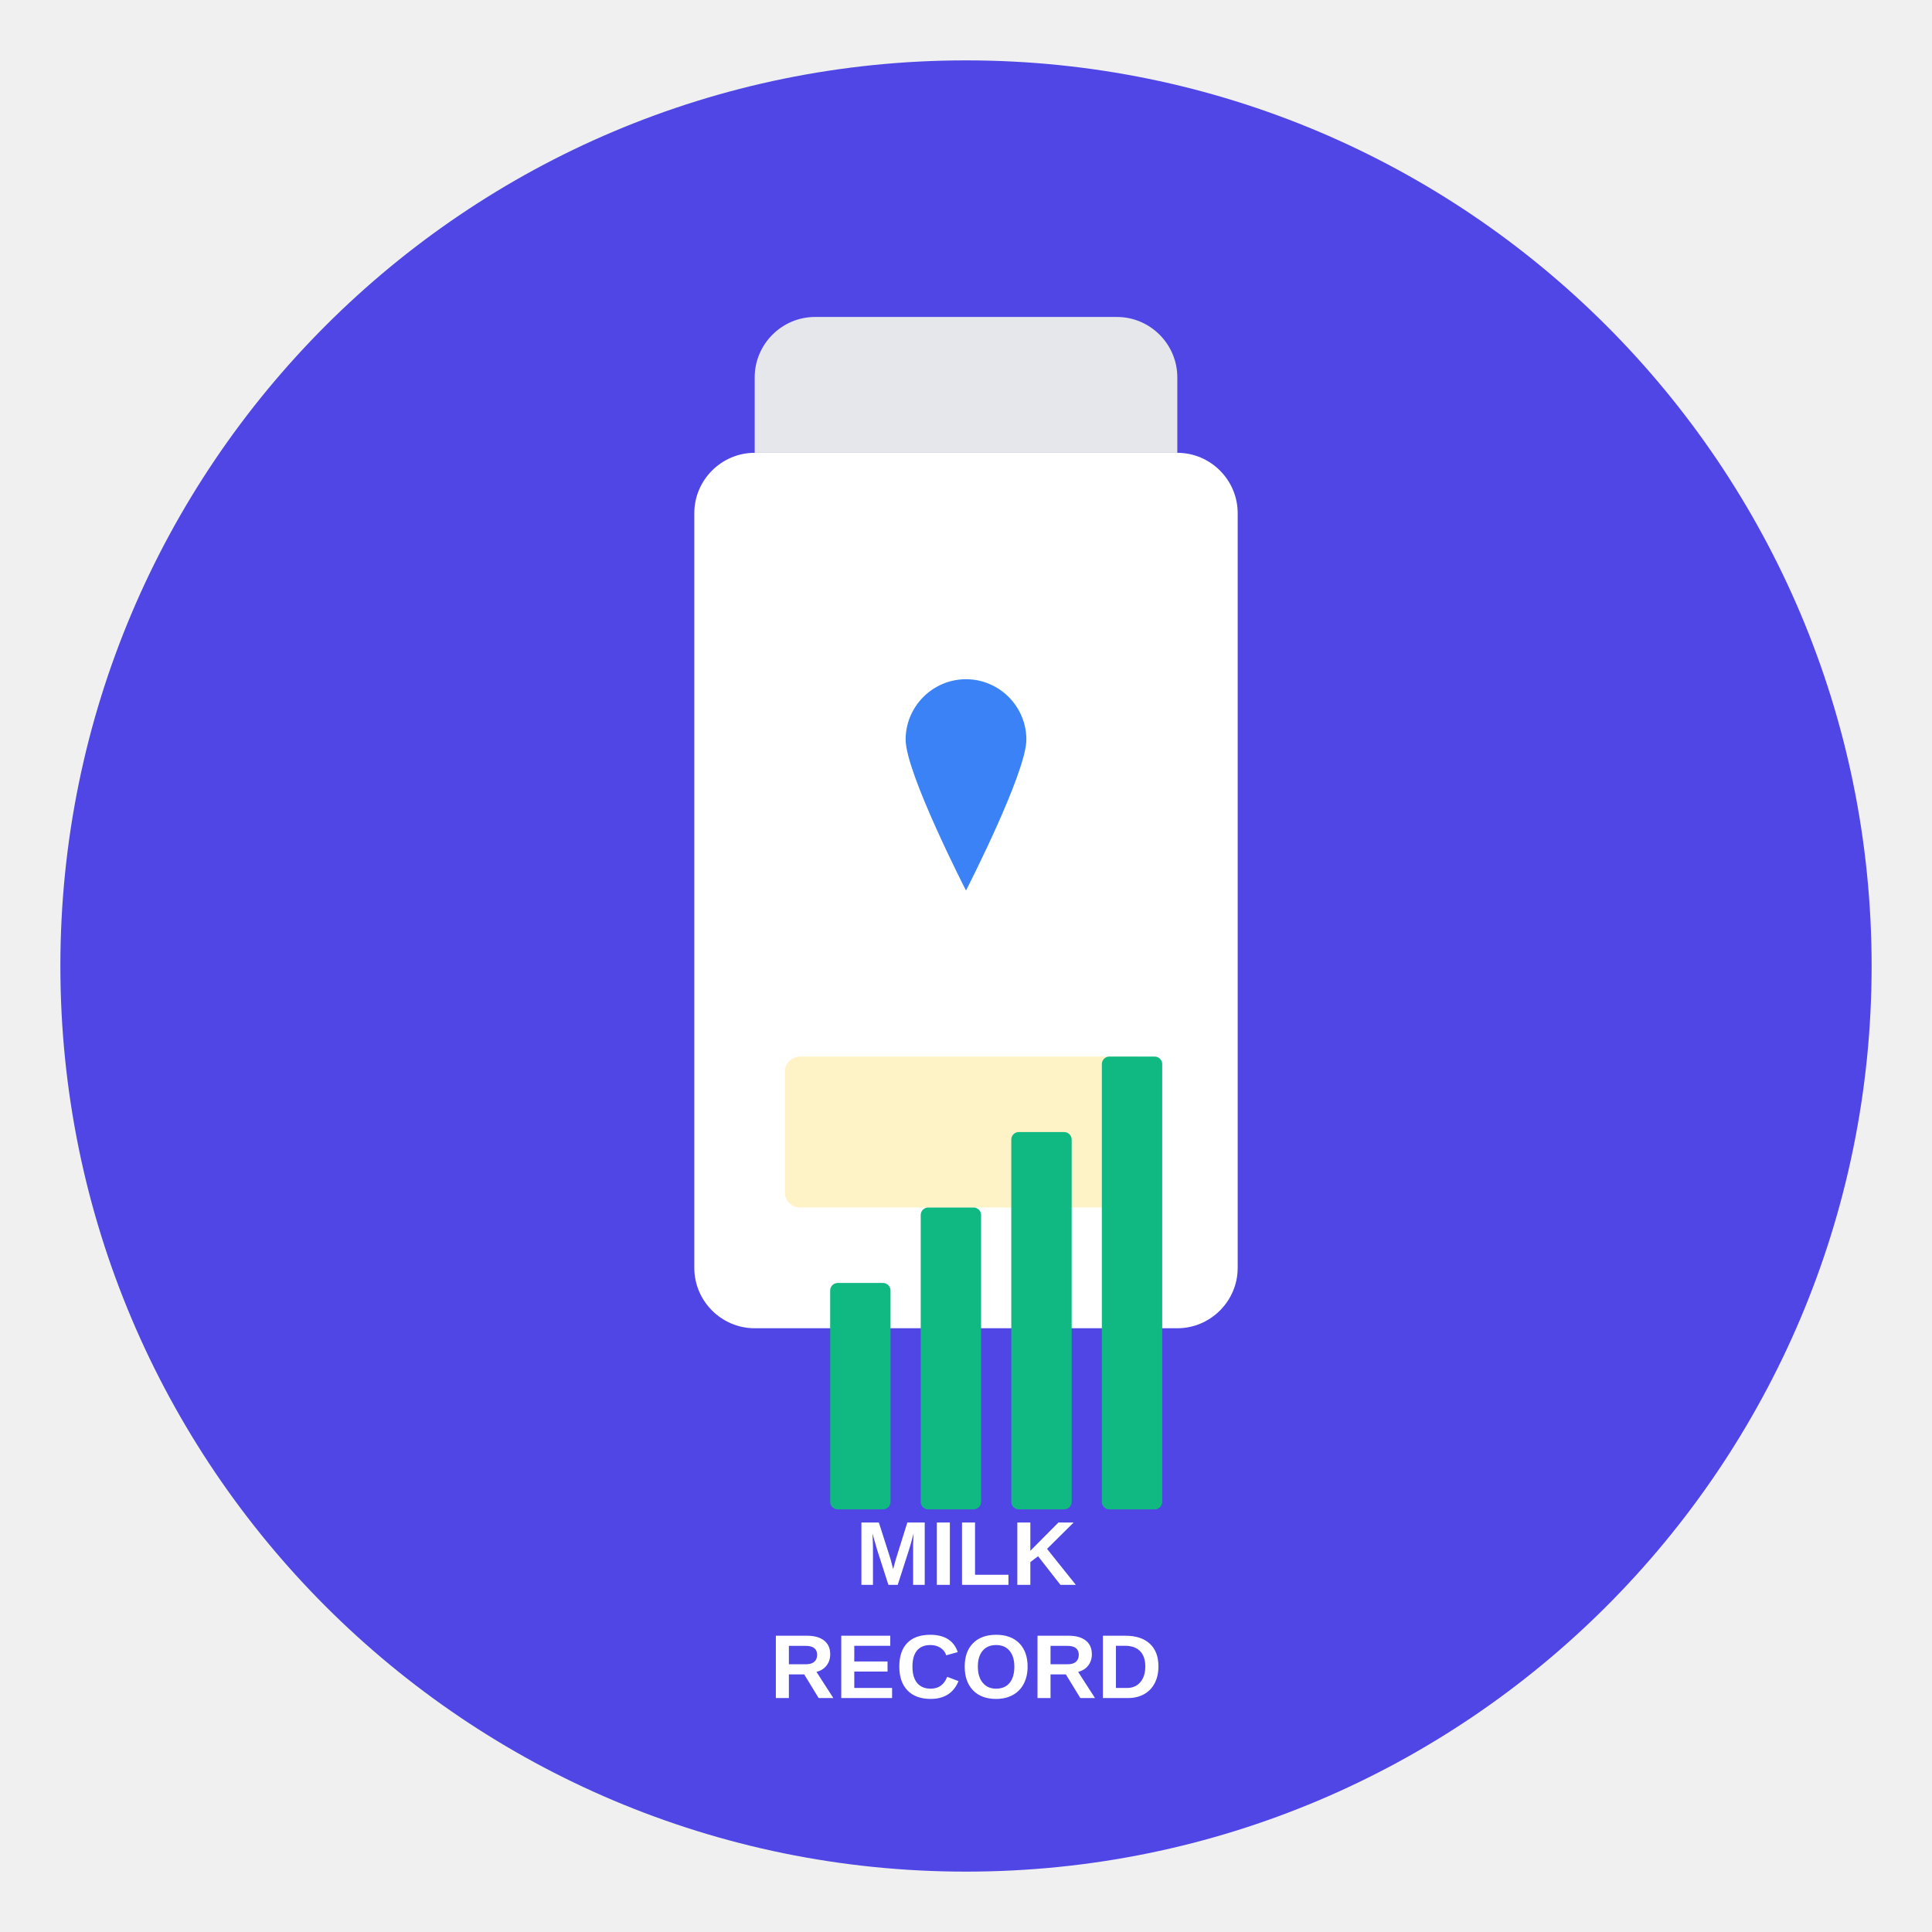
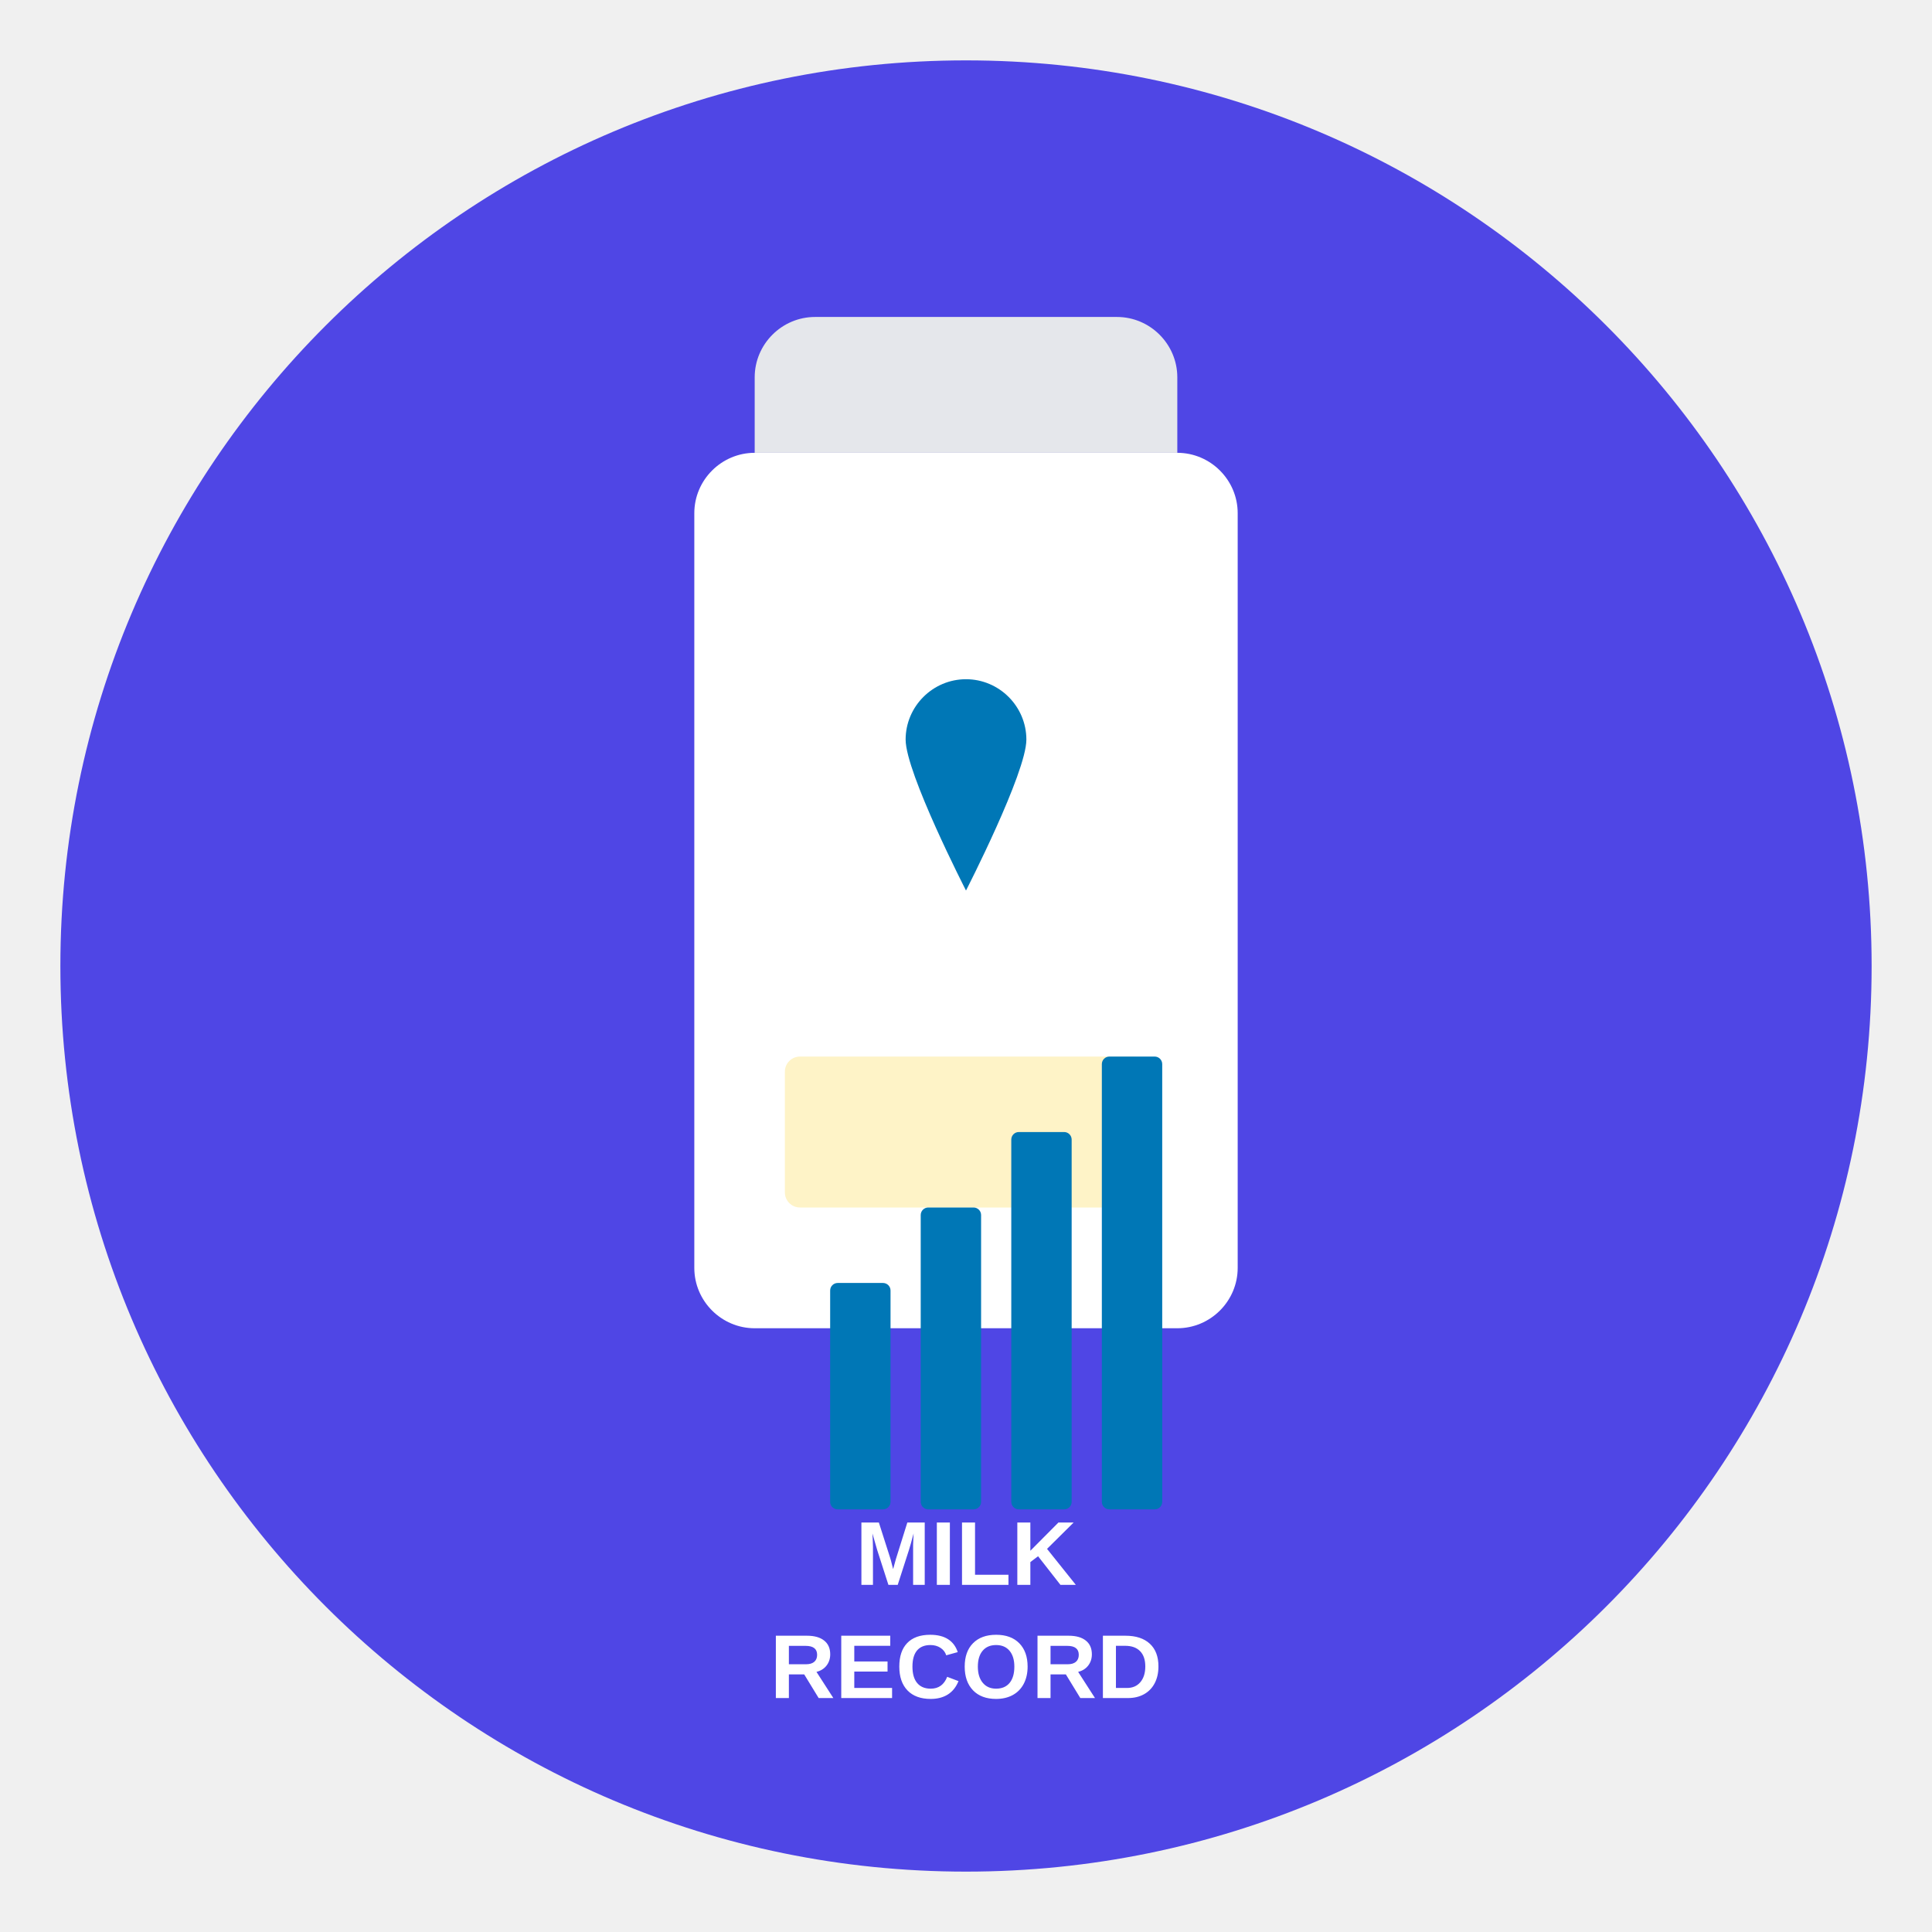
<svg xmlns="http://www.w3.org/2000/svg" width="512" height="512" viewBox="0 0 512 512" fill="none">
  <circle cx="256" cy="256" r="240" fill="#4F46E5" />
  <path d="M200 120h112c8.8 0 16 7.2 16 16v200c0 8.8-7.2 16-16 16H200c-8.8 0-16-7.2-16-16V136c0-8.8 7.2-16 16-16z" fill="white" />
  <path d="M200 120h112v-20c0-8.8-7.2-16-16-16H216c-8.8 0-16 7.2-16 16v20z" fill="#E5E7EB" />
  <rect x="208" y="280" width="96" height="40" fill="#FEF3C7" rx="4" />
-   <rect x="220" y="340" width="16" height="60" fill="#10B981" rx="2" />
-   <rect x="244" y="320" width="16" height="80" fill="#10B981" rx="2" />
-   <rect x="268" y="300" width="16" height="100" fill="#10B981" rx="2" />
-   <rect x="292" y="280" width="16" height="120" fill="#10B981" rx="2" />
-   <path d="M256 180c-8.8 0-16 7.2-16 16 0 8.8 16 40 16 40s16-31.2 16-40c0-8.8-7.2-16-16-16z" fill="#3B82F6" />
+   <rect x="220" y="340" width="16" height="60" fill="#0077B6" rx="2" />
+   <rect x="244" y="320" width="16" height="80" fill="#0077B6" rx="2" />
+   <rect x="268" y="300" width="16" height="100" fill="#0077B6" rx="2" />
+   <rect x="292" y="280" width="16" height="120" fill="#0077B6" rx="2" />
+   <path d="M256 180c-8.8 0-16 7.2-16 16 0 8.8 16 40 16 40s16-31.2 16-40c0-8.8-7.2-16-16-16z" fill="#0077B6" />
  <text x="256" y="420" text-anchor="middle" fill="white" font-family="Arial, sans-serif" font-size="24" font-weight="bold">MILK</text>
  <text x="256" y="450" text-anchor="middle" fill="white" font-family="Arial, sans-serif" font-size="24" font-weight="bold">RECORD</text>
</svg>
